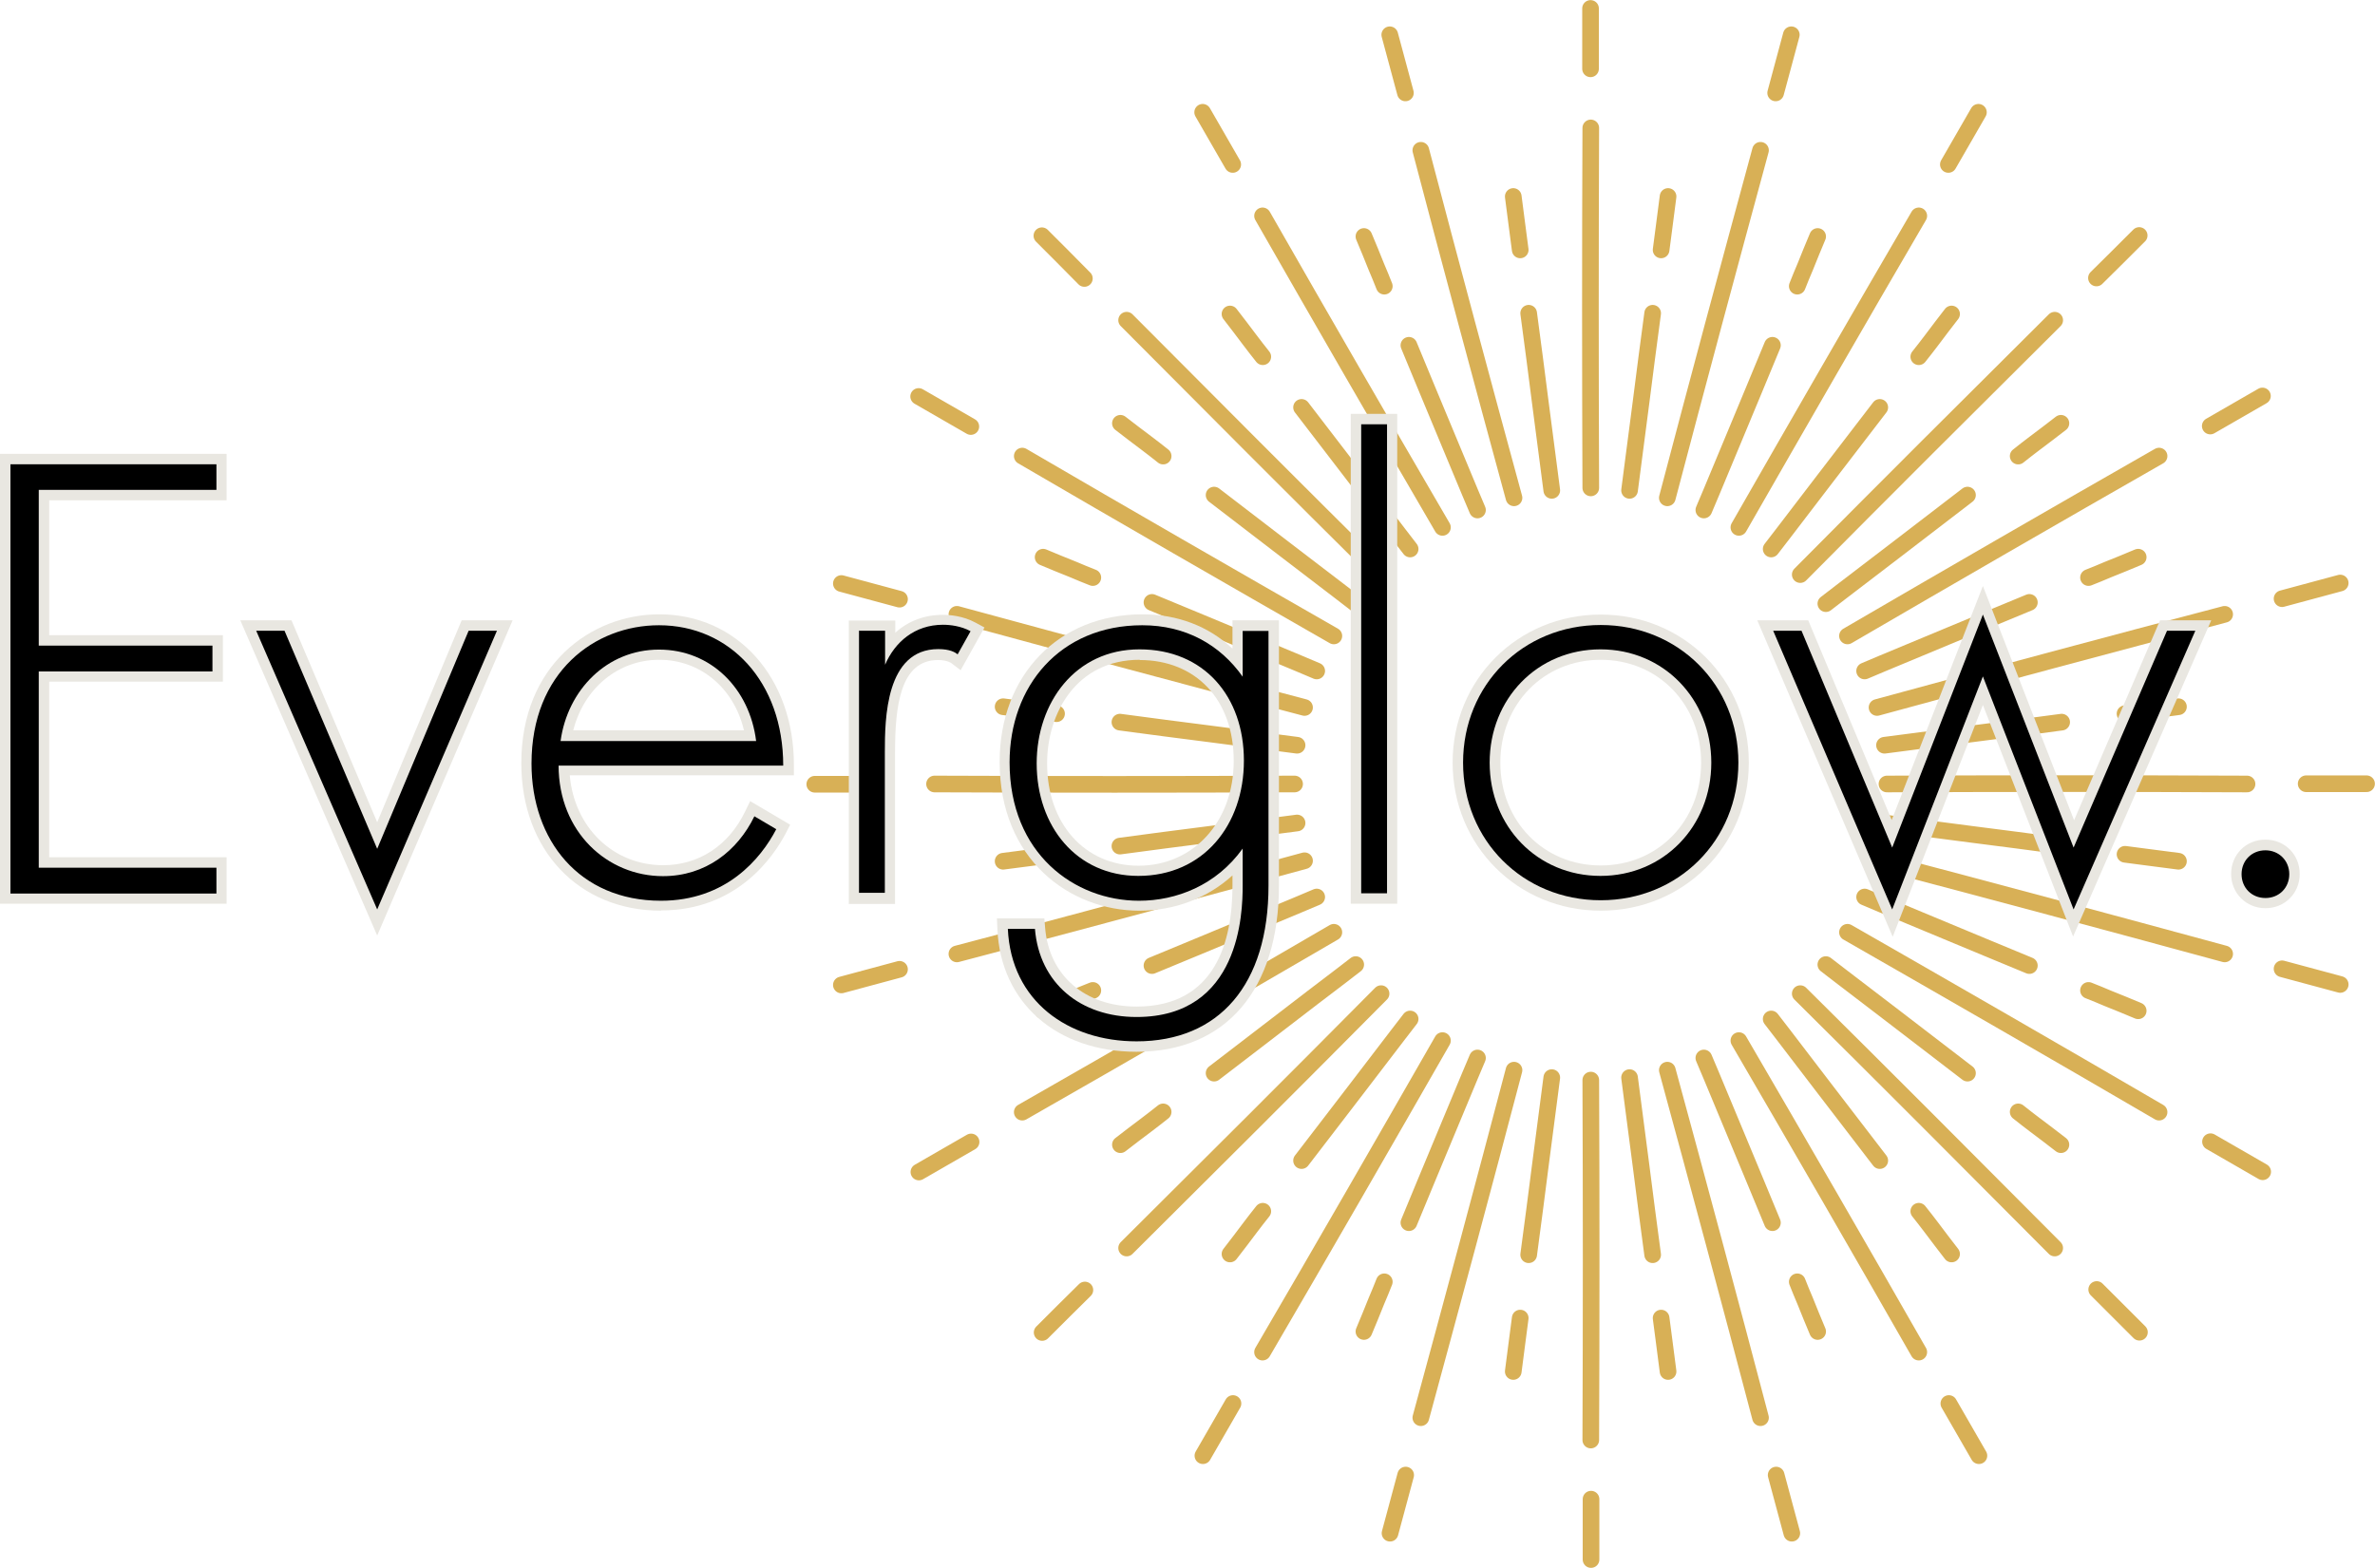
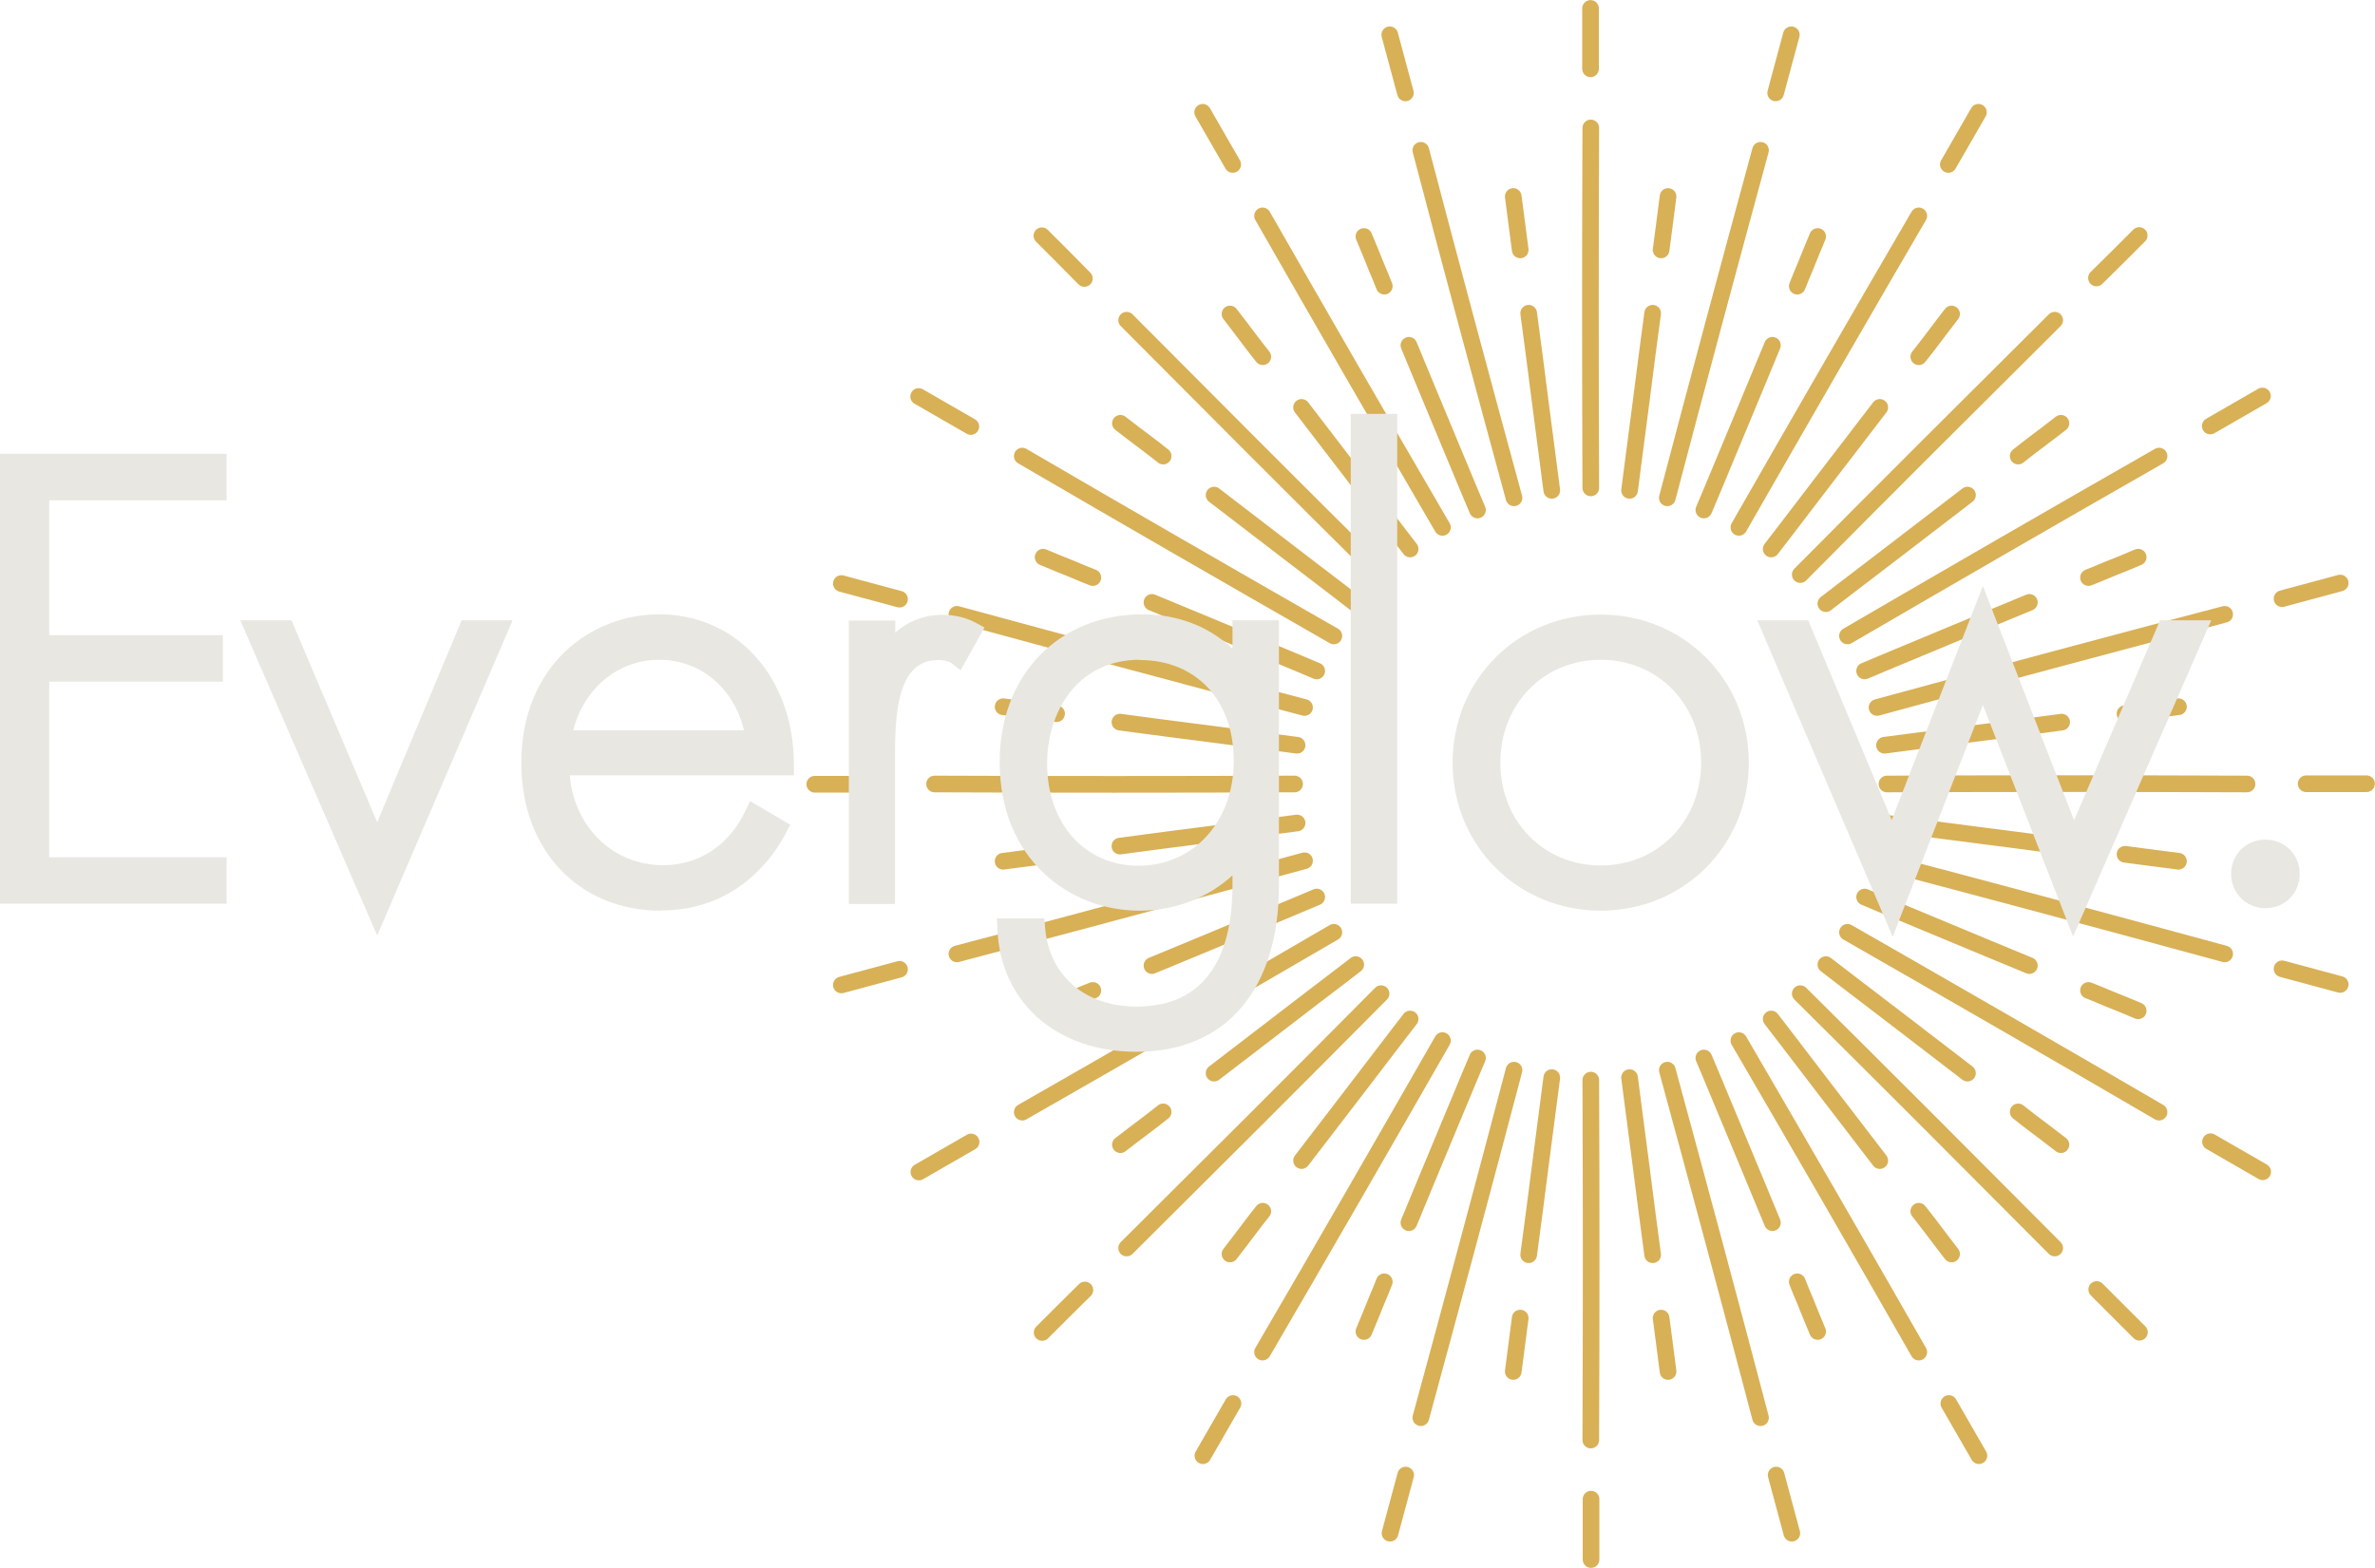
<svg xmlns="http://www.w3.org/2000/svg" viewBox="0 0 95.58 63.12">
  <defs>
    <style>
      .cls-1 {
+         fill: #e9e7e1;
+       }
+ 
+       path:not([class]) {
        fill: #e9e7e1;
      }

      .cls-2 {
        fill: none;
        stroke: #d8b056;
        stroke-linecap: round;
        stroke-linejoin: round;
        stroke-width: .67px;
      }
    </style>
  </defs>
  <g>
    <g>
      <g>
        <g>
          <g>
            <path class="cls-2" d="m64.02,5.15c-.02,4.84-.02,9.65,0,14.49" />
            <path class="cls-2" d="m64.01.34v2.43" />
          </g>
          <g>
            <path class="cls-2" d="m66.51,12.61c-.16,1.2-.32,2.4-.47,3.6-.12.92-.24,1.84-.36,2.76-.03.26-.07.51-.1.77" />
            <path class="cls-2" d="m67.13,7.91c-.06.44-.11.87-.17,1.31-.04.28-.07.56-.11.84" />
          </g>
        </g>
        <g>
          <g>
            <path class="cls-2" d="m70.85,6.05c-1.27,4.67-2.52,9.31-3.75,13.99" />
            <path class="cls-2" d="m72.09,1.4c-.21.79-.42,1.56-.63,2.34" />
          </g>
          <g>
            <path class="cls-2" d="m71.33,13.9c-.46,1.12-.93,2.24-1.39,3.35-.36.86-.71,1.71-1.07,2.57-.1.24-.2.48-.3.71" />
            <path class="cls-2" d="m73.15,9.52c-.17.41-.34.81-.5,1.22-.11.26-.22.52-.32.78" />
          </g>
        </g>
        <g>
          <g>
            <path class="cls-2" d="m77.22,8.69c-2.44,4.18-4.84,8.35-7.24,12.54" />
            <path class="cls-2" d="m79.62,4.52c-.41.71-.81,1.4-1.21,2.1" />
          </g>
          <g>
            <path class="cls-2" d="m75.65,16.4c-.74.96-1.47,1.92-2.21,2.88-.56.74-1.13,1.47-1.69,2.21-.16.2-.31.41-.47.61" />
            <path class="cls-2" d="m78.54,12.64c-.27.35-.54.7-.8,1.05-.17.22-.34.45-.52.67" />
          </g>
        </g>
        <g>
          <g>
            <path class="cls-2" d="m82.69,12.89c-3.43,3.41-6.84,6.81-10.24,10.24" />
            <path class="cls-2" d="m86.09,9.48c-.58.58-1.14,1.14-1.72,1.71" />
          </g>
          <g>
            <path class="cls-2" d="m79.18,19.93c-.96.74-1.92,1.47-2.88,2.21-.74.56-1.47,1.13-2.21,1.69-.2.16-.41.31-.61.47" />
            <path class="cls-2" d="m82.94,17.04c-.35.27-.7.54-1.05.8-.22.17-.45.34-.67.52" />
          </g>
        </g>
        <g>
          <g>
            <path class="cls-2" d="m86.89,18.36c-4.2,2.4-8.37,4.81-12.54,7.24" />
            <path class="cls-2" d="m91.05,15.94c-.71.41-1.4.81-2.1,1.21" />
          </g>
          <g>
            <path class="cls-2" d="m81.67,24.25c-1.12.46-2.24.93-3.35,1.39-.86.36-1.71.71-2.57,1.07-.24.1-.48.2-.71.3" />
            <path class="cls-2" d="m86.05,22.43c-.41.17-.81.34-1.22.5-.26.11-.52.22-.78.32" />
          </g>
        </g>
        <g>
          <g>
            <path class="cls-2" d="m89.53,24.73c-4.68,1.23-9.33,2.48-13.99,3.75" />
            <path class="cls-2" d="m94.18,23.47c-.79.21-1.56.42-2.34.63" />
          </g>
          <g>
            <path class="cls-2" d="m82.97,29.07c-1.2.16-2.4.32-3.6.47-.92.12-1.84.24-2.76.36-.26.03-.51.07-.77.1" />
            <path class="cls-2" d="m87.67,28.45c-.44.06-.87.11-1.31.17-.28.04-.56.07-.84.11" />
          </g>
        </g>
        <g>
          <g>
            <path class="cls-2" d="m90.43,31.56c-4.84-.02-9.65-.02-14.49,0" />
            <path class="cls-2" d="m95.24,31.55c-.82,0-1.61,0-2.43,0" />
          </g>
          <g>
            <path class="cls-2" d="m82.97,34.06c-1.2-.16-2.4-.32-3.6-.47-.92-.12-1.84-.24-2.76-.36-.26-.03-.51-.07-.77-.1" />
            <path class="cls-2" d="m87.67,34.67c-.44-.06-.87-.11-1.31-.17-.28-.04-.56-.07-.84-.11" />
          </g>
        </g>
        <g>
          <g>
            <path class="cls-2" d="m89.53,38.4c-4.67-1.27-9.31-2.52-13.99-3.75" />
            <path class="cls-2" d="m94.18,39.63c-.79-.21-1.56-.42-2.34-.63" />
          </g>
          <g>
            <path class="cls-2" d="m81.67,38.87c-1.12-.46-2.24-.93-3.35-1.39-.86-.36-1.71-.71-2.57-1.07-.24-.1-.48-.2-.71-.3" />
            <path class="cls-2" d="m86.05,40.69c-.41-.17-.81-.34-1.22-.5-.26-.11-.52-.22-.78-.32" />
          </g>
        </g>
        <g>
          <g>
            <path class="cls-2" d="m86.89,44.77c-4.18-2.44-8.35-4.84-12.54-7.24" />
            <path class="cls-2" d="m91.06,47.17c-.71-.41-1.4-.81-2.1-1.21" />
          </g>
          <g>
            <path class="cls-2" d="m79.18,43.2c-.96-.74-1.92-1.47-2.88-2.21-.74-.56-1.47-1.13-2.21-1.69-.2-.16-.41-.31-.61-.47" />
            <path class="cls-2" d="m82.94,46.08c-.35-.27-.7-.54-1.05-.8-.22-.17-.45-.34-.67-.52" />
          </g>
        </g>
        <g>
          <g>
            <path class="cls-2" d="m82.69,50.24c-3.41-3.43-6.81-6.84-10.24-10.24" />
            <path class="cls-2" d="m86.1,53.63c-.58-.58-1.14-1.14-1.72-1.72" />
          </g>
          <g>
            <path class="cls-2" d="m75.65,46.72c-.74-.96-1.47-1.92-2.21-2.88-.56-.74-1.13-1.47-1.69-2.21-.16-.2-.31-.41-.47-.61" />
            <path class="cls-2" d="m78.54,50.48c-.27-.35-.54-.7-.8-1.05-.17-.22-.34-.45-.52-.67" />
          </g>
        </g>
        <g>
          <g>
            <path class="cls-2" d="m77.22,54.43c-2.4-4.2-4.81-8.37-7.24-12.54" />
            <path class="cls-2" d="m79.64,58.6c-.41-.71-.81-1.4-1.21-2.1" />
          </g>
          <g>
            <path class="cls-2" d="m71.33,49.22c-.46-1.12-.93-2.24-1.39-3.35-.36-.86-.71-1.71-1.07-2.57-.1-.24-.2-.48-.3-.71" />
            <path class="cls-2" d="m73.15,53.6c-.17-.41-.34-.81-.5-1.22-.11-.26-.22-.52-.32-.78" />
          </g>
        </g>
        <g>
          <g>
            <path class="cls-2" d="m70.85,57.07c-1.23-4.68-2.48-9.33-3.75-13.99" />
            <path class="cls-2" d="m72.11,61.72c-.21-.79-.42-1.56-.63-2.34" />
          </g>
          <g>
            <path class="cls-2" d="m66.51,50.51c-.16-1.2-.32-2.4-.47-3.6-.12-.92-.24-1.84-.36-2.76-.03-.26-.07-.51-.1-.77" />
            <path class="cls-2" d="m67.13,55.21c-.06-.44-.11-.87-.17-1.31-.04-.28-.07-.56-.11-.84" />
          </g>
        </g>
        <g>
          <g>
            <path class="cls-2" d="m64.02,57.97c.02-4.84.02-9.65,0-14.49" />
            <path class="cls-2" d="m64.03,62.78c0-.82,0-1.61,0-2.43" />
          </g>
          <g>
            <path class="cls-2" d="m61.52,50.51c.16-1.2.32-2.4.47-3.6.12-.92.24-1.84.36-2.76.03-.26.07-.51.1-.77" />
            <path class="cls-2" d="m60.9,55.21c.06-.44.11-.87.17-1.31.04-.28.07-.56.11-.84" />
          </g>
        </g>
        <g>
          <g>
            <path class="cls-2" d="m57.18,57.07c1.27-4.67,2.52-9.31,3.75-13.99" />
            <path class="cls-2" d="m55.94,61.72c.21-.79.42-1.56.63-2.34" />
          </g>
          <g>
            <path class="cls-2" d="m56.7,49.22c.46-1.12.93-2.24,1.39-3.35.36-.86.71-1.71,1.07-2.57.1-.24.2-.48.3-.71" />
            <path class="cls-2" d="m54.89,53.6c.17-.41.34-.81.5-1.22.11-.26.22-.52.32-.78" />
          </g>
        </g>
        <g>
          <g>
            <path class="cls-2" d="m50.81,54.43c2.44-4.18,4.84-8.35,7.24-12.54" />
            <path class="cls-2" d="m48.41,58.6c.41-.71.81-1.4,1.21-2.1" />
          </g>
          <g>
            <path class="cls-2" d="m52.38,46.72c.74-.96,1.47-1.92,2.21-2.88.56-.74,1.13-1.47,1.69-2.21.16-.2.31-.41.47-.61" />
            <path class="cls-2" d="m49.5,50.48c.27-.35.54-.7.8-1.05.17-.22.34-.45.52-.67" />
          </g>
        </g>
        <g>
          <g>
            <path class="cls-2" d="m45.34,50.24c3.43-3.41,6.84-6.81,10.24-10.24" />
            <path class="cls-2" d="m41.94,53.64c.58-.58,1.14-1.14,1.72-1.71" />
          </g>
          <g>
            <path class="cls-2" d="m48.86,43.2c.96-.74,1.92-1.47,2.88-2.21.74-.57,1.47-1.13,2.21-1.69.2-.16.41-.31.61-.47" />
            <path class="cls-2" d="m45.09,46.08c.35-.27.7-.54,1.05-.8.22-.17.45-.34.67-.52" />
          </g>
        </g>
        <g>
          <g>
            <path class="cls-2" d="m41.14,44.77c4.2-2.4,8.37-4.81,12.54-7.24" />
            <path class="cls-2" d="m36.98,47.18c.71-.41,1.4-.81,2.1-1.21" />
          </g>
          <g>
            <path class="cls-2" d="m46.36,38.87c1.12-.46,2.24-.93,3.35-1.39.86-.36,1.72-.71,2.57-1.07.24-.1.48-.2.71-.3" />
            <path class="cls-2" d="m41.98,40.69c.41-.17.81-.34,1.22-.5.26-.11.52-.22.78-.32" />
          </g>
        </g>
        <g>
          <g>
            <path class="cls-2" d="m38.51,38.4c4.68-1.23,9.33-2.48,13.99-3.75" />
            <path class="cls-2" d="m33.86,39.65c.79-.21,1.56-.42,2.34-.63" />
          </g>
          <g>
            <path class="cls-2" d="m45.07,34.06c1.2-.16,2.4-.32,3.6-.47.92-.12,1.84-.24,2.76-.36.26-.03.51-.07.77-.1" />
            <path class="cls-2" d="m40.37,34.67c.44-.06.87-.11,1.31-.17.28-.04.56-.07.84-.11" />
          </g>
        </g>
        <g>
          <g>
            <path class="cls-2" d="m37.61,31.56c4.84.02,9.65.02,14.49,0" />
            <path class="cls-2" d="m32.79,31.57c.82,0,1.61,0,2.43,0" />
          </g>
          <g>
            <path class="cls-2" d="m45.07,29.07c1.2.16,2.4.32,3.6.47.92.12,1.84.24,2.76.36.26.03.51.07.77.1" />
            <path class="cls-2" d="m40.37,28.45c.44.06.87.11,1.31.17.28.04.56.07.84.11" />
          </g>
        </g>
        <g>
          <g>
            <path class="cls-2" d="m38.51,24.73c4.67,1.27,9.31,2.52,13.99,3.75" />
            <path class="cls-2" d="m33.86,23.49c.79.21,1.56.42,2.34.63" />
          </g>
          <g>
            <path class="cls-2" d="m46.36,24.25c1.12.46,2.24.93,3.35,1.39.86.36,1.72.71,2.57,1.07.24.1.48.2.71.3" />
            <path class="cls-2" d="m41.98,22.43c.41.17.81.34,1.22.5.26.11.52.22.78.32" />
          </g>
        </g>
        <g>
          <g>
            <path class="cls-2" d="m41.14,18.36c4.18,2.44,8.35,4.84,12.54,7.24" />
            <path class="cls-2" d="m36.97,15.96c.71.41,1.4.81,2.1,1.21" />
          </g>
          <g>
            <path class="cls-2" d="m48.86,19.93c.96.74,1.92,1.47,2.88,2.21.74.56,1.47,1.13,2.21,1.69.2.16.41.31.61.47" />
            <path class="cls-2" d="m45.09,17.04c.35.27.7.54,1.05.8.22.17.45.34.67.52" />
          </g>
        </g>
        <g>
          <g>
            <path class="cls-2" d="m45.34,12.89c3.41,3.43,6.81,6.84,10.24,10.24" />
            <path class="cls-2" d="m41.93,9.49c.58.58,1.14,1.14,1.71,1.72" />
          </g>
          <g>
            <path class="cls-2" d="m52.38,16.4c.74.96,1.47,1.92,2.21,2.88.57.74,1.13,1.47,1.69,2.21.16.2.31.41.47.61" />
            <path class="cls-2" d="m49.5,12.64c.27.35.54.7.8,1.05.17.22.34.45.52.67" />
          </g>
        </g>
        <g>
          <g>
            <path class="cls-2" d="m50.81,8.69c2.4,4.2,4.81,8.37,7.24,12.54" />
            <path class="cls-2" d="m48.4,4.52c.41.71.81,1.4,1.21,2.1" />
          </g>
          <g>
            <path class="cls-2" d="m56.7,13.9c.46,1.12.93,2.24,1.39,3.35.36.86.71,1.71,1.07,2.57.1.24.2.48.3.71" />
            <path class="cls-2" d="m54.89,9.52c.17.41.34.81.5,1.22.11.26.22.52.32.78" />
          </g>
        </g>
        <g>
          <g>
            <path class="cls-2" d="m57.18,6.05c1.23,4.68,2.48,9.33,3.75,13.99" />
            <path class="cls-2" d="m55.93,1.4c.21.79.42,1.56.63,2.34" />
          </g>
          <g>
            <path class="cls-2" d="m61.52,12.61c.16,1.2.32,2.4.47,3.6.12.92.24,1.84.36,2.76.03.25.07.51.1.77" />
            <path class="cls-2" d="m60.9,7.91c.06.44.11.87.17,1.31.04.28.07.56.11.84" />
          </g>
        </g>
      </g>
      <g>
        <polygon class="cls-1" points="0 36.38 0 18.27 9.12 18.27 9.12 20.14 1.98 20.14 1.98 25.57 8.97 25.57 8.97 27.44 1.98 27.44 1.98 34.51 9.12 34.51 9.12 36.38 0 36.38" />
        <path d="m8.71,19.72H1.56v6.27h6.99v1.04H1.56v7.9h7.15v1.04H.42v-17.28h8.29v1.04Z" />
        <polygon class="cls-1" points="9.67 24.97 11.73 24.97 15.18 33.1 18.58 24.97 20.63 24.97 15.18 37.66 9.67 24.97" />
        <path d="m11.45,25.39l3.73,8.78,3.68-8.78h1.14l-4.82,11.22-4.87-11.22h1.14Z" />
        <path class="cls-1" d="m26.6,36.66c-3.31,0-5.62-2.44-5.62-5.94,0-3.93,2.79-5.99,5.55-5.99,3.14,0,5.42,2.55,5.42,6.06v.42h-9.02c.18,2.09,1.74,3.62,3.76,3.62,1.43,0,2.64-.79,3.3-2.17l.2-.41,1.61.95-.18.35c-.49.93-1.95,3.1-5.01,3.1Zm3.34-7.26c-.4-1.7-1.75-2.84-3.41-2.84s-3.03,1.15-3.46,2.84h6.87Z" />
        <path d="m22.48,30.81c0,2.69,1.97,4.46,4.2,4.46,1.71,0,3-1.01,3.68-2.41l.88.52c-.62,1.19-2.02,2.88-4.64,2.88-3.29,0-5.21-2.44-5.21-5.52,0-3.68,2.54-5.57,5.13-5.57,2.85,0,5,2.28,5,5.65h-9.04Zm7.95-.98c-.26-2.1-1.81-3.68-3.91-3.68s-3.68,1.63-3.96,3.68h7.87Z" />
        <path class="cls-1" d="m34.16,36.38v-11.4h1.87v.49c.52-.47,1.18-.72,1.91-.72.27,0,.81.04,1.31.31l.37.2-.96,1.72-.38-.29s-.17-.12-.53-.12c-1.53,0-1.73,1.88-1.73,3.73v6.09h-1.87Z" />
        <path d="m34.58,25.39h1.04v1.37c.39-.91,1.19-1.61,2.33-1.61.28,0,.73.05,1.11.26l-.52.93c-.1-.08-.31-.21-.78-.21-2.12,0-2.15,2.82-2.15,4.14v5.67h-1.04v-10.57Z" />
        <path class="cls-1" d="m45.74,42.34c-3.22,0-5.47-1.98-5.6-4.93l-.02-.44h1.91l.03.38c.16,1.92,1.6,3.17,3.68,3.17,3.19,0,3.86-2.65,3.86-4.87v-.41c-1,.91-2.32,1.42-3.75,1.42-2.79,0-5.62-2.06-5.62-5.99,0-3.49,2.37-5.94,5.75-5.94,1.41,0,2.66.48,3.62,1.38v-1.14h1.87v10.68c0,4.19-2.14,6.69-5.73,6.69Zm.13-15.78c-2.56,0-3.73,2.16-3.73,4.17,0,2.42,1.51,4.12,3.68,4.12s3.83-1.73,3.83-4.22-1.55-4.06-3.78-4.06Z" />
        <path d="m51.05,25.39v10.26c0,3.99-1.99,6.27-5.31,6.27-2.75,0-5.05-1.61-5.18-4.53h1.09c.18,2.2,1.84,3.55,4.09,3.55,4.17,0,4.27-4.2,4.27-5.28v-1.5c-1.06,1.48-2.67,2.1-4.17,2.1-2.59,0-5.21-1.89-5.21-5.57,0-3.06,2.02-5.52,5.34-5.52,1.74,0,3.13.78,4.04,2.07v-1.84h1.04Zm-9.33,5.34c0,2.54,1.61,4.53,4.09,4.53,2.62,0,4.25-2.05,4.25-4.64s-1.61-4.48-4.2-4.48-4.14,2.15-4.14,4.59Z" />
        <rect class="cls-1" x="54.36" y="16.66" width="1.87" height="19.72" />
        <path d="m55.82,17.08v18.88h-1.04v-18.88h1.04Z" />
        <path class="cls-1" d="m64.42,36.66c-3.34,0-5.96-2.62-5.96-5.96s2.62-5.96,5.96-5.96,5.96,2.62,5.96,5.96-2.62,5.96-5.96,5.96Zm0-10.1c-2.3,0-4.04,1.78-4.04,4.14s1.74,4.14,4.04,4.14,4.04-1.78,4.04-4.14-1.74-4.14-4.04-4.14Z" />
        <path d="m69.96,30.7c0,3.13-2.41,5.54-5.54,5.54s-5.54-2.41-5.54-5.54,2.41-5.54,5.54-5.54,5.54,2.41,5.54,5.54Zm-1.09,0c0-2.56-1.92-4.56-4.46-4.56s-4.46,1.99-4.46,4.56,1.92,4.56,4.46,4.56,4.46-1.99,4.46-4.56Z" />
        <polygon class="cls-1" points="70.72 24.97 72.77 24.97 76.13 33.01 79.8 23.59 83.47 33.02 86.93 24.97 88.99 24.97 83.43 37.7 79.8 28.38 76.17 37.71 70.72 24.97" />
        <path d="m72.5,25.39l3.65,8.73,3.65-9.38,3.65,9.38,3.76-8.73h1.14l-4.9,11.22-3.65-9.38-3.65,9.38-4.79-11.22h1.14Z" />
        <path class="cls-1" d="m91.17,36.56c-.77,0-1.38-.6-1.38-1.38s.6-1.38,1.38-1.38,1.38.6,1.38,1.38-.6,1.38-1.38,1.38Z" />
        <path d="m91.17,34.23c.54,0,.96.41.96.96s-.41.96-.96.96-.96-.41-.96-.96.41-.96.96-.96Z" />
      </g>
    </g>
  </g>
</svg>
